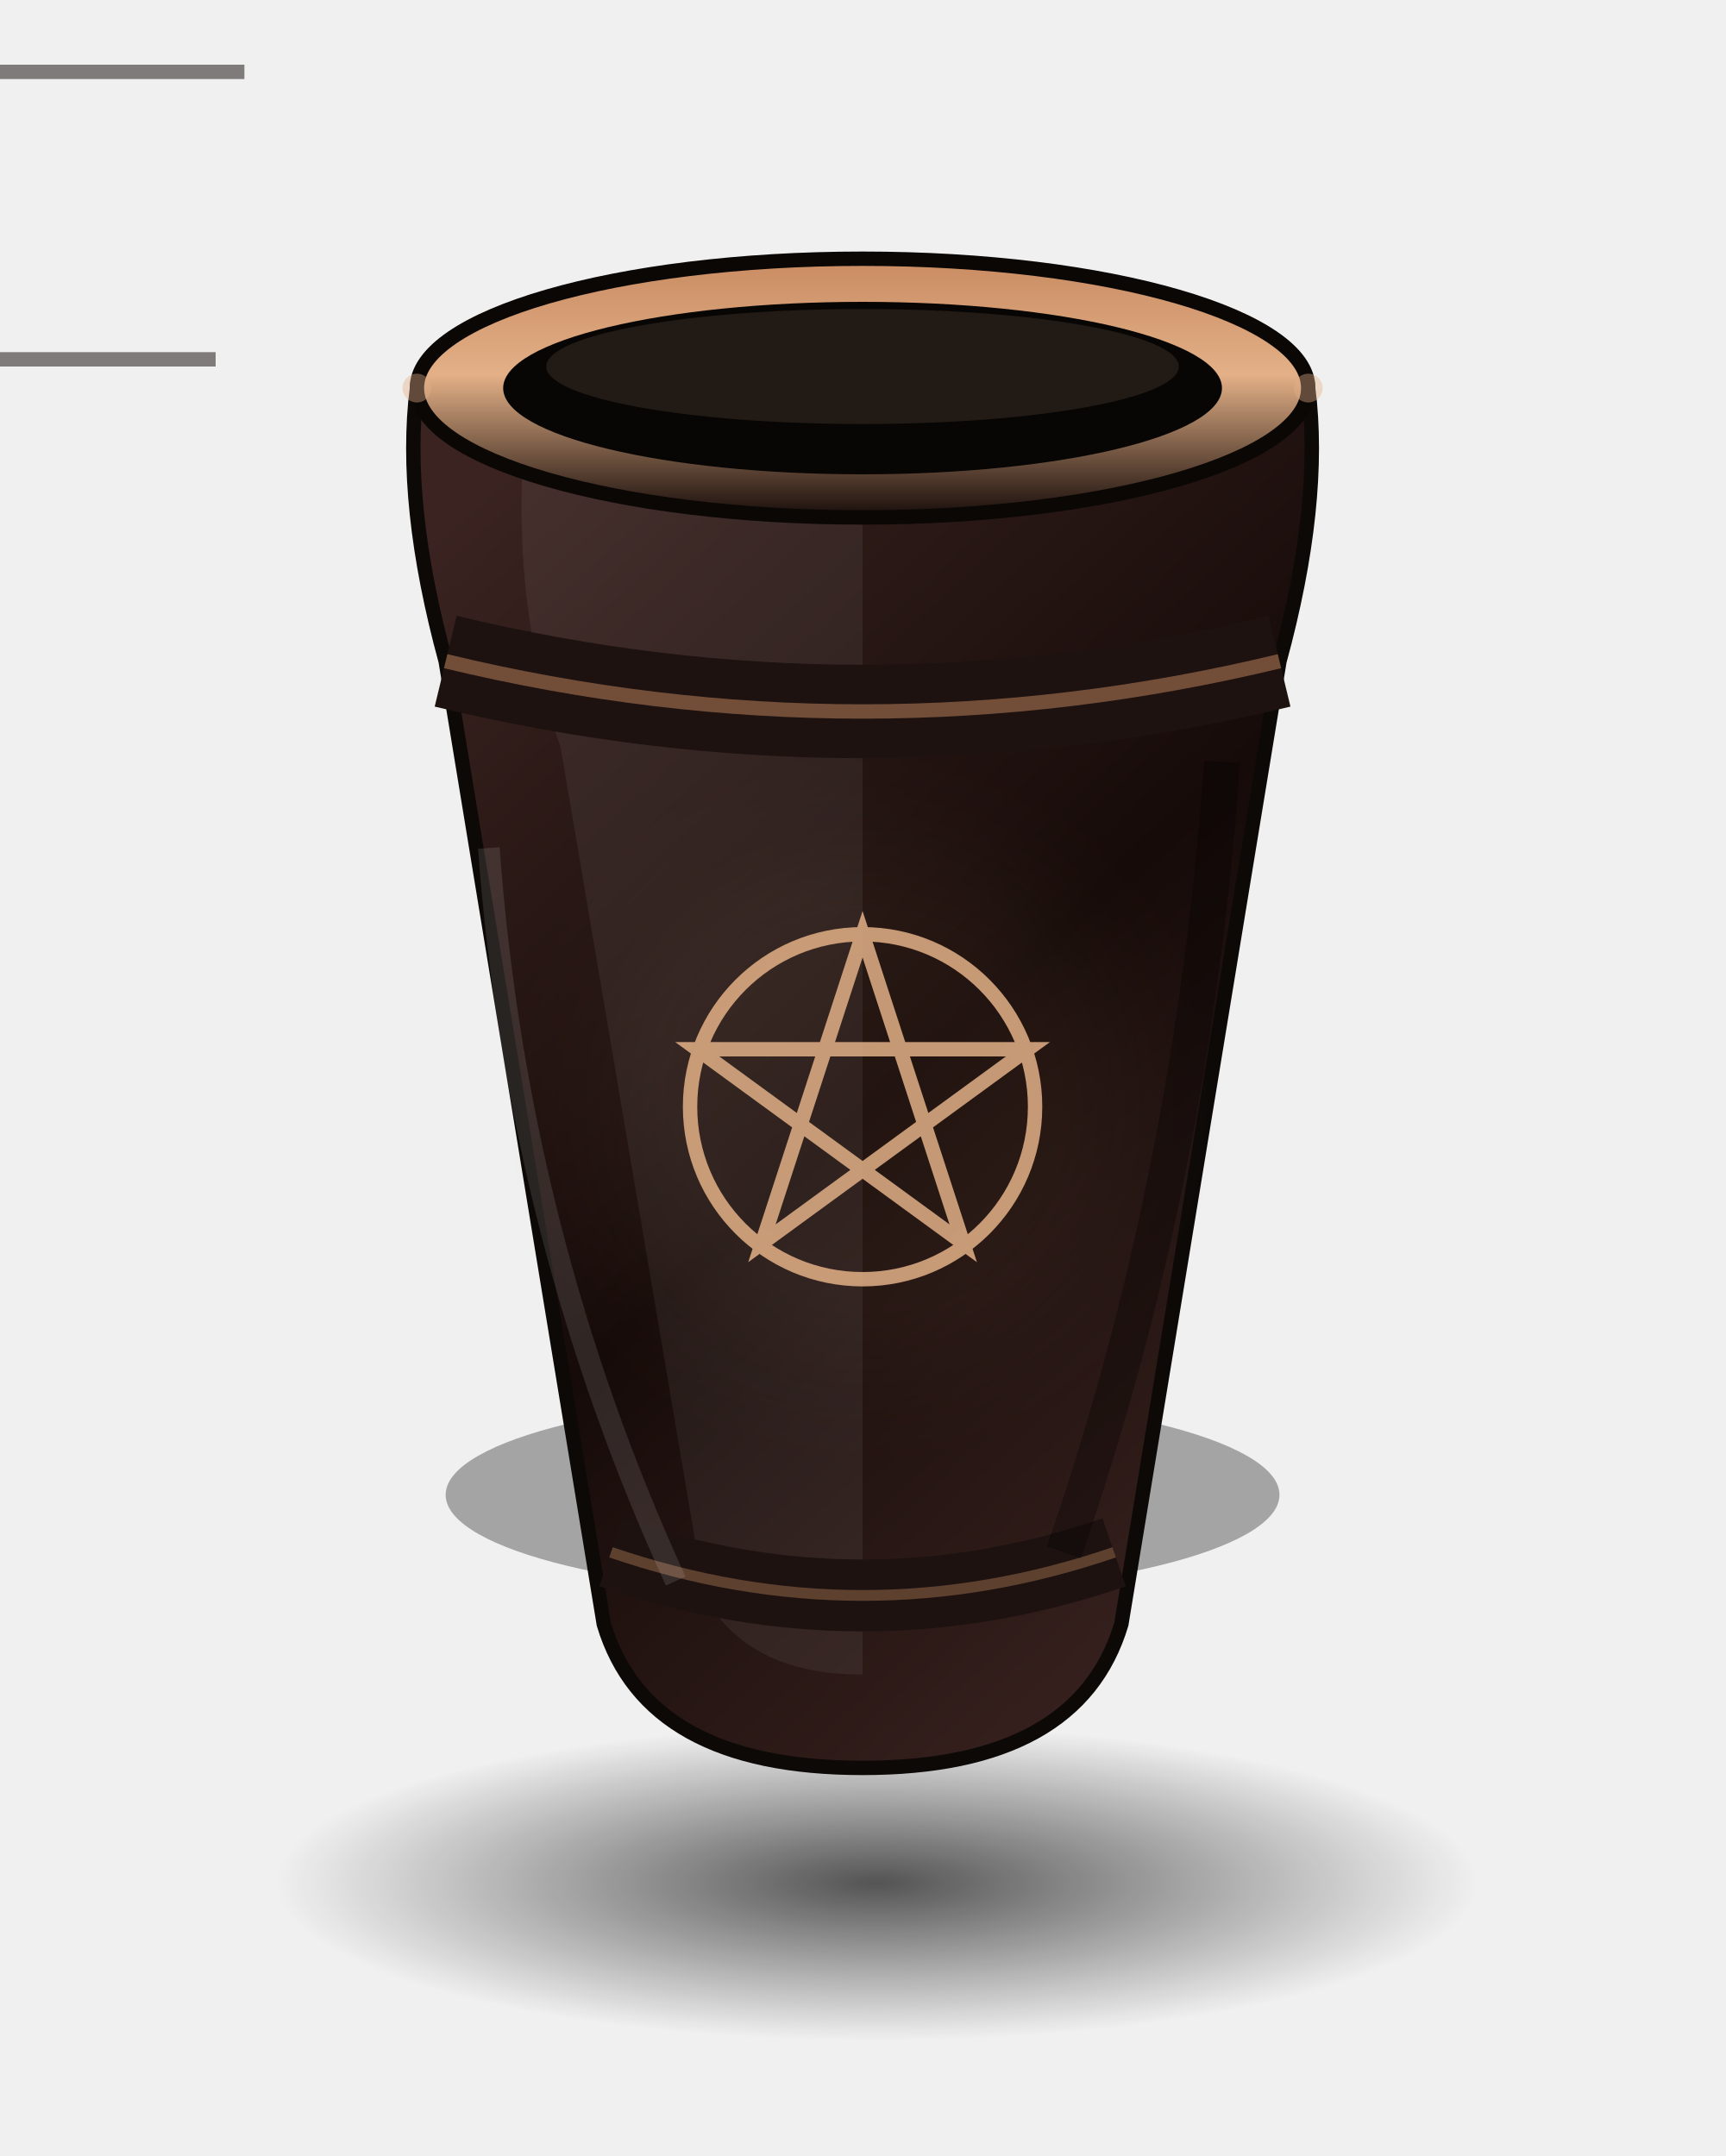
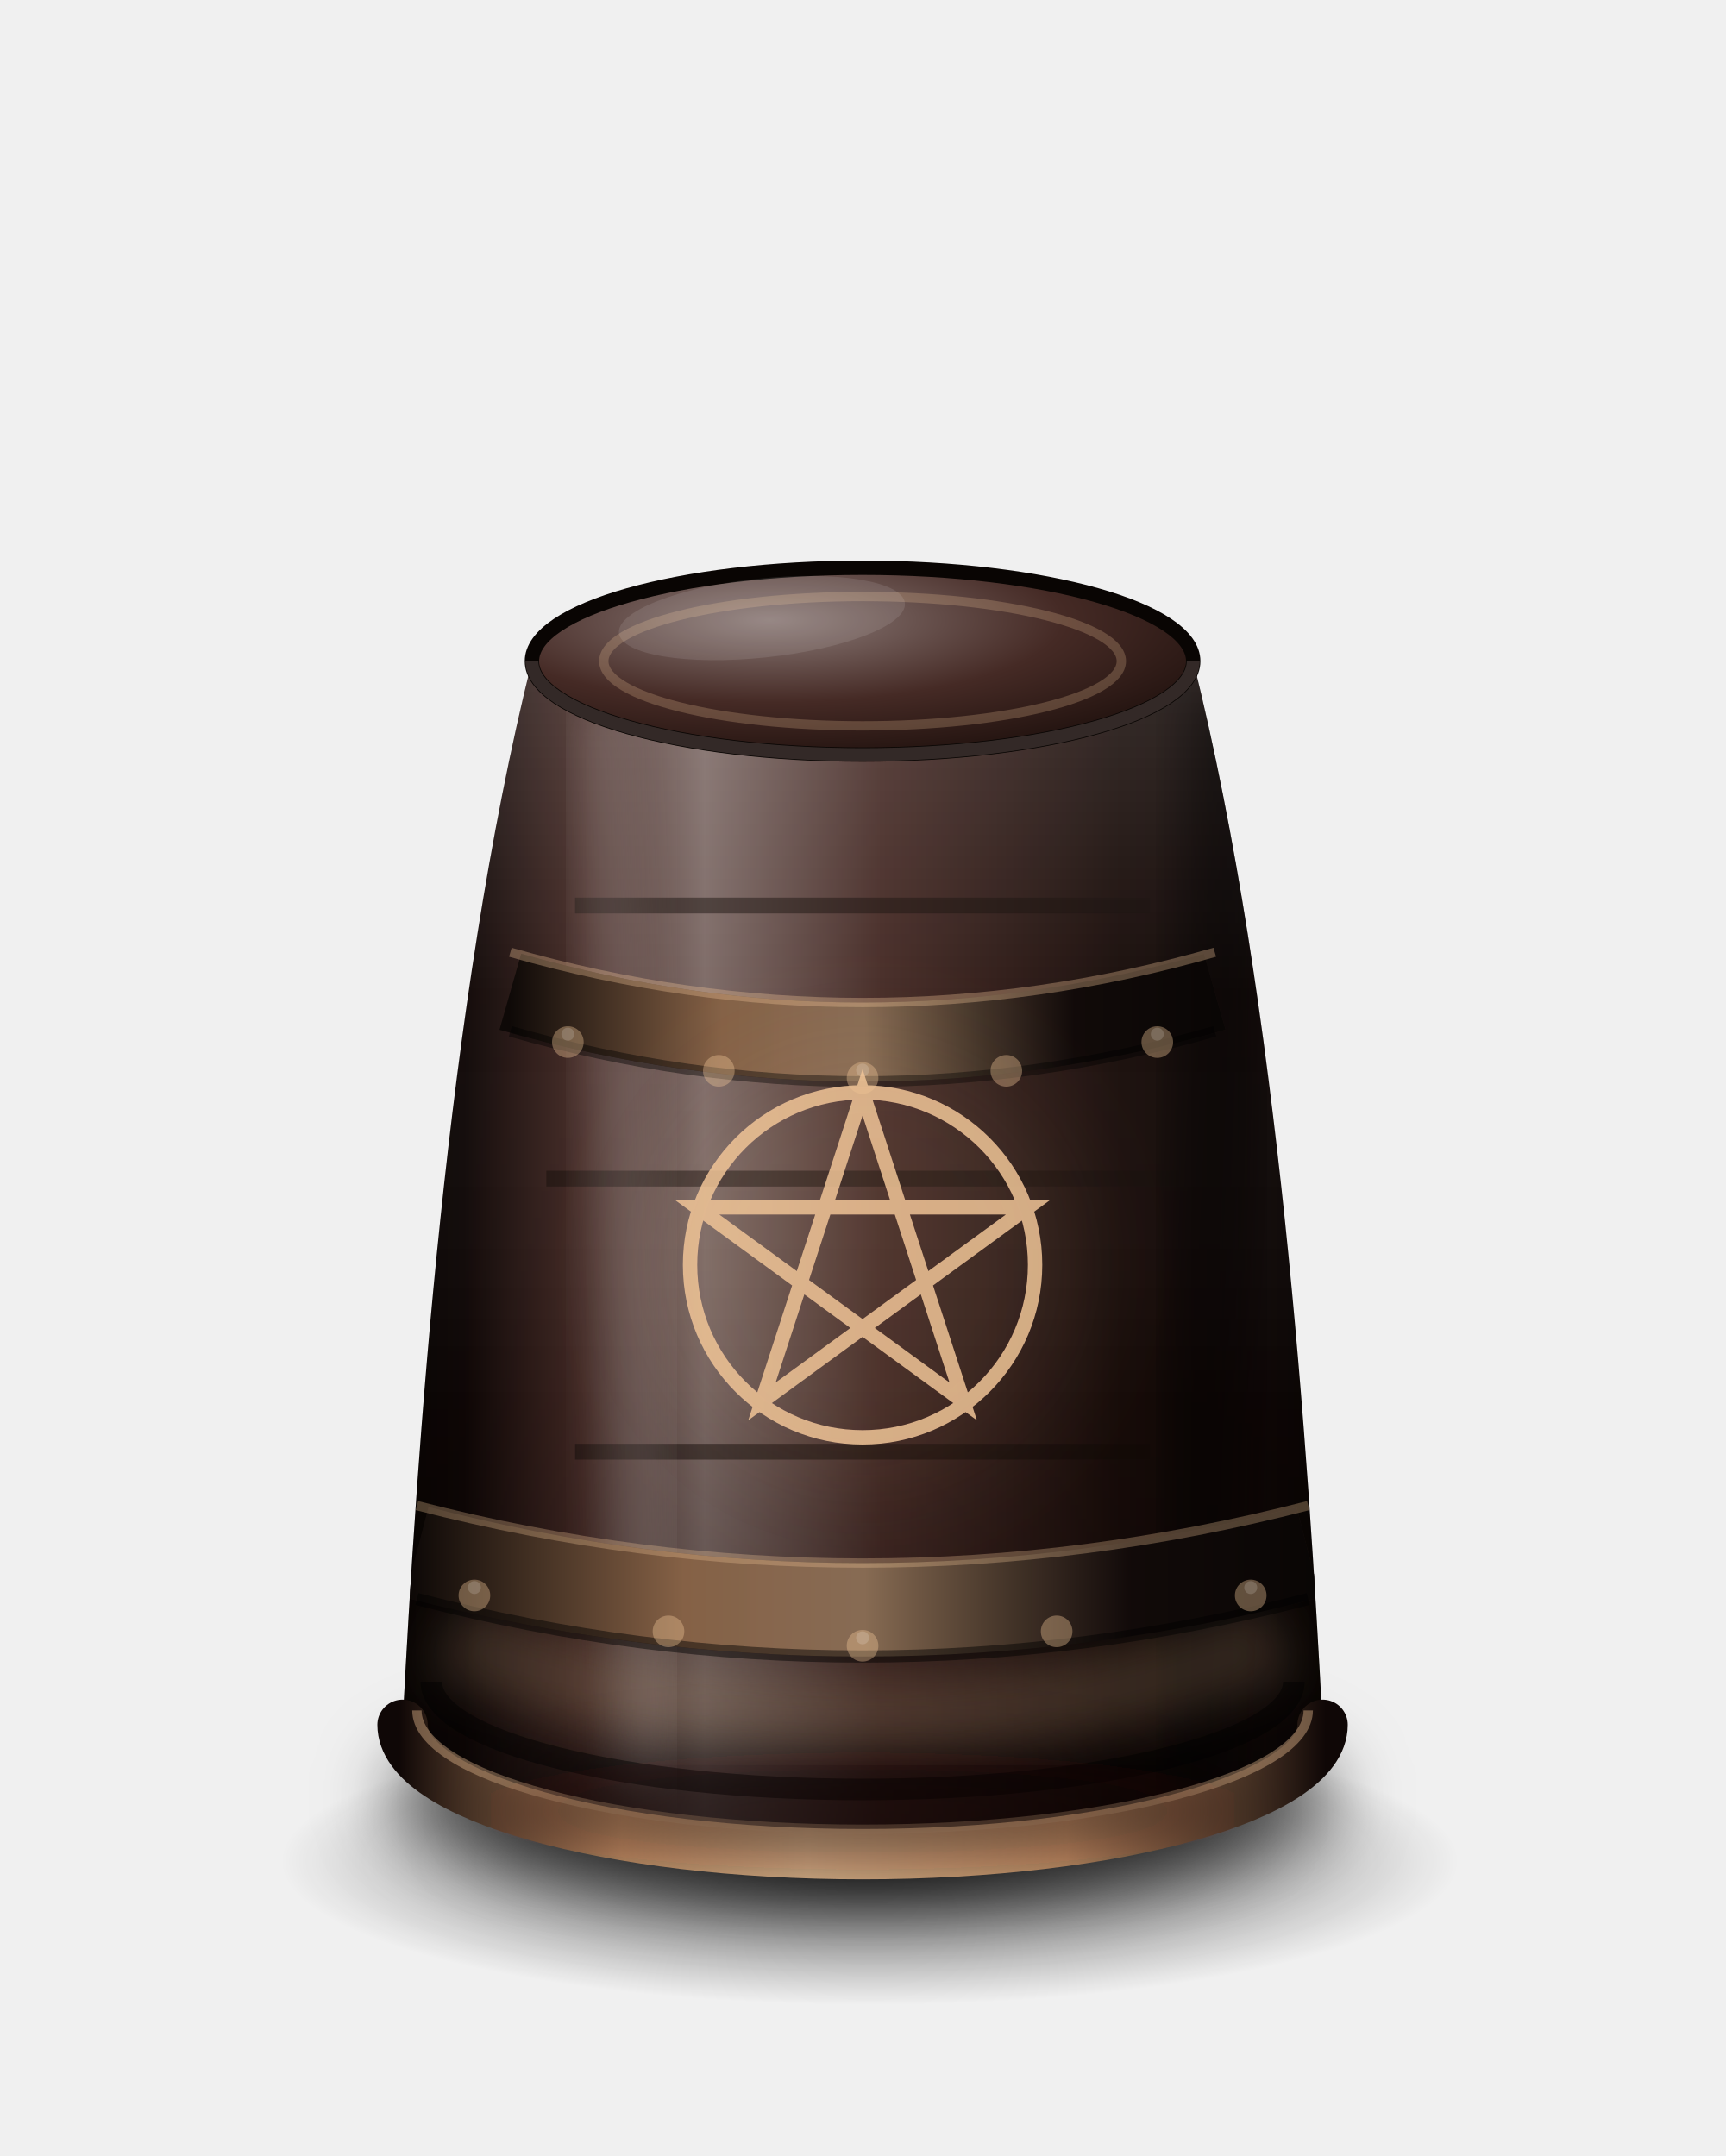
<svg xmlns="http://www.w3.org/2000/svg" width="240" height="300" viewBox="0 0 240 300">
  <defs>
-     <linearGradient id="cupBody" x1=".2" y1="0" x2=".8" y2="1">
-       <stop offset="0" stop-color="#3a2320" />
-       <stop offset=".52" stop-color="#160b09" />
-       <stop offset="1" stop-color="#3a2320" />
+     <linearGradient id="cupBody" x1="0" y1="0" x2="1" y2="0">
+       <stop offset="0" stop-color="#090503" />
+       <stop offset=".07" stop-color="#0f0706" />
+       <stop offset=".2" stop-color="#452a25" />
+       <stop offset=".33" stop-color="#7d6a66" />
+       <stop offset=".52" stop-color="#452a25" />
+       <stop offset=".78" stop-color="#180c09" />
+       <stop offset=".93" stop-color="#0f0706" />
+       <stop offset="1" stop-color="#090503" />
    </linearGradient>
-     <linearGradient id="rim" x1="0" y1="0" x2="0" y2="1">
-       <stop offset="0" stop-color="#c98b62" />
-       <stop offset=".45" stop-color="#e3b087" />
-       <stop offset="1" stop-color="#160b09" />
+     <linearGradient id="cupVert" x1="0" y1="0" x2="0" y2="1">
+       <stop offset="0" stop-color="#fff" stop-opacity=".14" />
+       <stop offset=".28" stop-color="#fff" stop-opacity=".02" />
+       <stop offset=".62" stop-color="#000" stop-opacity=".08" />
+       <stop offset=".88" stop-color="#000" stop-opacity=".26" />
+       <stop offset="1" stop-color="#000" stop-opacity=".42" />
    </linearGradient>
+     <linearGradient id="cupRim" x1="0" y1="0" x2="1" y2="0">
+       <stop offset="0" stop-color="#0f0706" />
+       <stop offset=".24" stop-color="#d8a072" />
+       <stop offset=".44" stop-color="#f0c497" />
+       <stop offset=".72" stop-color="#d8a072" />
+       <stop offset="1" stop-color="#0f0706" />
+     </linearGradient>
+     <linearGradient id="cupBand" x1="0" y1="0" x2="1" y2="0">
+       <stop offset="0" stop-color="#000" stop-opacity=".55" />
+       <stop offset=".3" stop-color="#d8a072" stop-opacity=".55" />
+       <stop offset=".5" stop-color="#f0c497" stop-opacity=".5" />
+       <stop offset=".8" stop-color="#000" stop-opacity=".45" />
+       <stop offset="1" stop-color="#000" stop-opacity=".7" />
+     </linearGradient>
+     <radialGradient id="cupCap" cx=".36" cy=".28" r=".85">
+       <stop offset="0" stop-color="#8c7b78" />
+       <stop offset=".52" stop-color="#452a25" />
+       <stop offset="1" stop-color="#180c09" />
+     </radialGradient>
    <radialGradient id="cupShadow" cx=".5" cy=".5" r=".5">
-       <stop offset="0" stop-color="#000" stop-opacity=".65" />
+       <stop offset="0" stop-color="#000" stop-opacity=".7" />
      <stop offset="1" stop-color="#000" stop-opacity="0" />
    </radialGradient>
    <filter id="softGlow" x="-60%" y="-60%" width="220%" height="220%">
-       <feGaussianBlur stdDeviation="8" />
+       <feGaussianBlur stdDeviation="7" />
    </filter>
+     <filter id="contact" x="-60%" y="-60%" width="220%" height="220%">
+       <feGaussianBlur stdDeviation="5" />
+     </filter>
+     <filter id="streak" x="-60%" y="-60%" width="220%" height="220%">
+       <feGaussianBlur stdDeviation="3.4" />
+     </filter>
+     <clipPath id="cupBodyClip">
+       <path d="M56 240 C58 202 62 140 74 92 L166 92 C178 140 182 202 184 240 A64 18 0 0 1 56 240 Z" />
+     </clipPath>
  </defs>
-   <ellipse cx="122" cy="262" rx="84" ry="22" fill="url(#cupShadow)" />
-   <ellipse cx="120" cy="208" rx="58" ry="14" fill="#000" opacity=".32" />
-   <path d="M58 54 Q56 70 62 92 L84 226 Q90 246 120 246 Q150 246 156 226 L178 92 Q184 70 182 54Z" fill="url(#cupBody)" stroke="#0c0907" stroke-width="2" />
-   <path d="M73 60 Q71 84 78 104 L98 222 Q104 233 120 233 L120 64Z" fill="#fff" opacity=".06" />
-   <path d="M-30 -32 L30 -32 M-34 10 L34 10 M-30 50 L30 50" stroke="#0f0705" stroke-opacity=".5" stroke-width="2" />
-   <ellipse cx="120" cy="54" rx="62" ry="18" fill="url(#rim)" stroke="#0a0705" stroke-width="2" />
-   <ellipse cx="120" cy="54" rx="50" ry="12" fill="#080604" />
-   <ellipse cx="120" cy="51" rx="44" ry="8" fill="#e3b087" opacity=".12" />
-   <path d="M62 92 Q120 106 178 92" fill="none" stroke="#1d1210" stroke-width="13" />
-   <path d="M62 92 Q120 106 178 92" fill="none" stroke="#c98b62" stroke-opacity=".5" stroke-width="2" />
-   <path d="M85 216 Q120 228 155 216" fill="none" stroke="#1d1210" stroke-width="10" />
-   <path d="M85 216 Q120 228 155 216" fill="none" stroke="#c98b62" stroke-opacity=".38" stroke-width="1.5" />
-   <g transform="translate(120 154)">
-     <g fill="none" stroke="#e3b087" stroke-width="2" opacity=".85">
-       <circle cx="0" cy="0" r="24" />
-       <path d="M0 -24 L14 19 L-23 -8 L23 -8 L-14 19Z" />
+   <ellipse cx="121" cy="259" rx="82" ry="20" fill="url(#cupShadow)" />
+   <ellipse cx="120" cy="250" rx="66" ry="14" fill="#000" opacity=".6" filter="url(#contact)" />
+   <path d="M56 240 C58 202 62 140 74 92 L166 92 C178 140 182 202 184 240 A64 18 0 0 1 56 240 Z" fill="url(#cupBody)" />
+   <g clip-path="url(#cupBodyClip)">
+     <g transform="translate(120 166)">
+       <path d="M-40 -40 L40 -40 M-44 -2 L44 -2 M-40 36 L40 36" stroke="#120a07" stroke-opacity=".5" stroke-width="2.2" />
    </g>
+     <path d="M56 240 C58 202 62 140 74 92 L166 92 C178 140 182 202 184 240 A64 18 0 0 1 56 240 Z" fill="url(#cupVert)" />
+     <path d="M83 98 C86 152 88 202 90 248" fill="none" stroke="#fff" stroke-opacity=".14" stroke-width="8" filter="url(#streak)" />
+     <path d="M172 96 C169 152 167 202 165 250" fill="none" stroke="#000" stroke-opacity=".42" stroke-width="13" filter="url(#streak)" />
+     <path d="M62 228 Q120 250 178 228" fill="none" stroke="#f0c497" stroke-opacity=".18" stroke-width="11" filter="url(#streak)" />
+     <path d="M71 138 Q120 152 169 138" fill="none" stroke="#1f1310" stroke-width="11" />
+     <path d="M71 138 Q120 152 169 138" fill="none" stroke="url(#cupBand)" stroke-width="11" />
+     <path d="M71 132.5 Q120 146.5 169 132.5" fill="none" stroke="#f0c497" stroke-opacity=".34" stroke-width="1.3" />
+     <path d="M71 143.5 Q120 157.5 169 143.5" fill="none" stroke="#000" stroke-opacity=".42" stroke-width="1.5" />
+     <path d="M58 216 Q120 232 182 216" fill="none" stroke="#1f1310" stroke-width="13" />
+     <path d="M58 216 Q120 232 182 216" fill="none" stroke="url(#cupBand)" stroke-width="13" />
+     <path d="M58 209.5 Q120 225.5 182 209.5" fill="none" stroke="#f0c497" stroke-opacity=".3" stroke-width="1.3" />
+     <path d="M58 222.5 Q120 238.5 182 222.5" fill="none" stroke="#000" stroke-opacity=".46" stroke-width="1.7" />
+     <g fill="#f0c497" opacity=".38">
+       <circle cx="79" cy="145" r="2.2" />
+       <circle cx="100" cy="149" r="2.2" />
+       <circle cx="120" cy="150" r="2.2" />
+       <circle cx="140" cy="149" r="2.2" />
+       <circle cx="161" cy="145" r="2.2" />
+       <circle cx="66" cy="222" r="2.2" />
+       <circle cx="93" cy="227" r="2.2" />
+       <circle cx="120" cy="229" r="2.2" />
+       <circle cx="147" cy="227" r="2.2" />
+       <circle cx="174" cy="222" r="2.2" />
+     </g>
+     <g fill="#fff" opacity=".16">
+       <circle cx="79" cy="143.9" r=".9" />
+       <circle cx="120" cy="148.9" r=".9" />
+       <circle cx="161" cy="143.9" r=".9" />
+       <circle cx="66" cy="220.9" r=".9" />
+       <circle cx="120" cy="227.9" r=".9" />
+       <circle cx="174" cy="220.9" r=".9" />
+     </g>
+     <g transform="translate(120 176)">
+       <g fill="none" stroke="#f0c497" stroke-width="2" opacity=".85">
+         <circle cx="0" cy="0" r="24" />
+         <path d="M0 -24 L14 19 L-23 -8 L23 -8 L-14 19Z" />
+       </g>
+     </g>
+     <circle cx="120" cy="176" r="31" fill="#f0c497" opacity=".07" filter="url(#softGlow)" />
  </g>
-   <circle cx="120" cy="154" r="36" fill="#e3b087" opacity=".06" filter="url(#softGlow)" />
-   <path d="M68 118 Q72 172 94 220" fill="none" stroke="#fff" stroke-opacity=".11" stroke-width="3" />
-   <path d="M170 106 Q166 164 148 216" fill="none" stroke="#000" stroke-opacity=".3" stroke-width="5" />
-   <g fill="#e3b087" opacity=".4">
-     <circle cx="58" cy="54" r="2" />
-     <circle cx="182" cy="54" r="2" />
-   </g>
+   <path d="M56 240 A64 18 0 0 0 184 240" fill="none" stroke="url(#cupRim)" stroke-width="7" stroke-linecap="round" />
+   <path d="M58 238 A60 16 0 0 0 182 238" fill="none" stroke="#f0c497" stroke-opacity=".4" stroke-width="1.3" />
+   <path d="M60 234 A56 14 0 0 0 180 234" fill="none" stroke="#000" stroke-opacity=".46" stroke-width="3" />
+   <ellipse cx="120" cy="252" rx="54" ry="8" fill="#070303" opacity=".55" filter="url(#contact)" />
+   <ellipse cx="120" cy="92" rx="46" ry="13" fill="url(#cupCap)" />
+   <ellipse cx="120" cy="92" rx="46" ry="13" fill="none" stroke="#090503" stroke-width="2" />
+   <ellipse cx="120" cy="92" rx="36" ry="9" fill="none" stroke="#f0c497" stroke-opacity=".24" stroke-width="1.3" />
+   <ellipse cx="106" cy="86" rx="20" ry="5.5" fill="#fff" opacity=".1" transform="rotate(-6 106 86)" />
+   <path d="M74 92 A46 13 0 0 0 166 92" fill="none" stroke="#84726f" stroke-opacity=".34" stroke-width="1.8" />
</svg>
